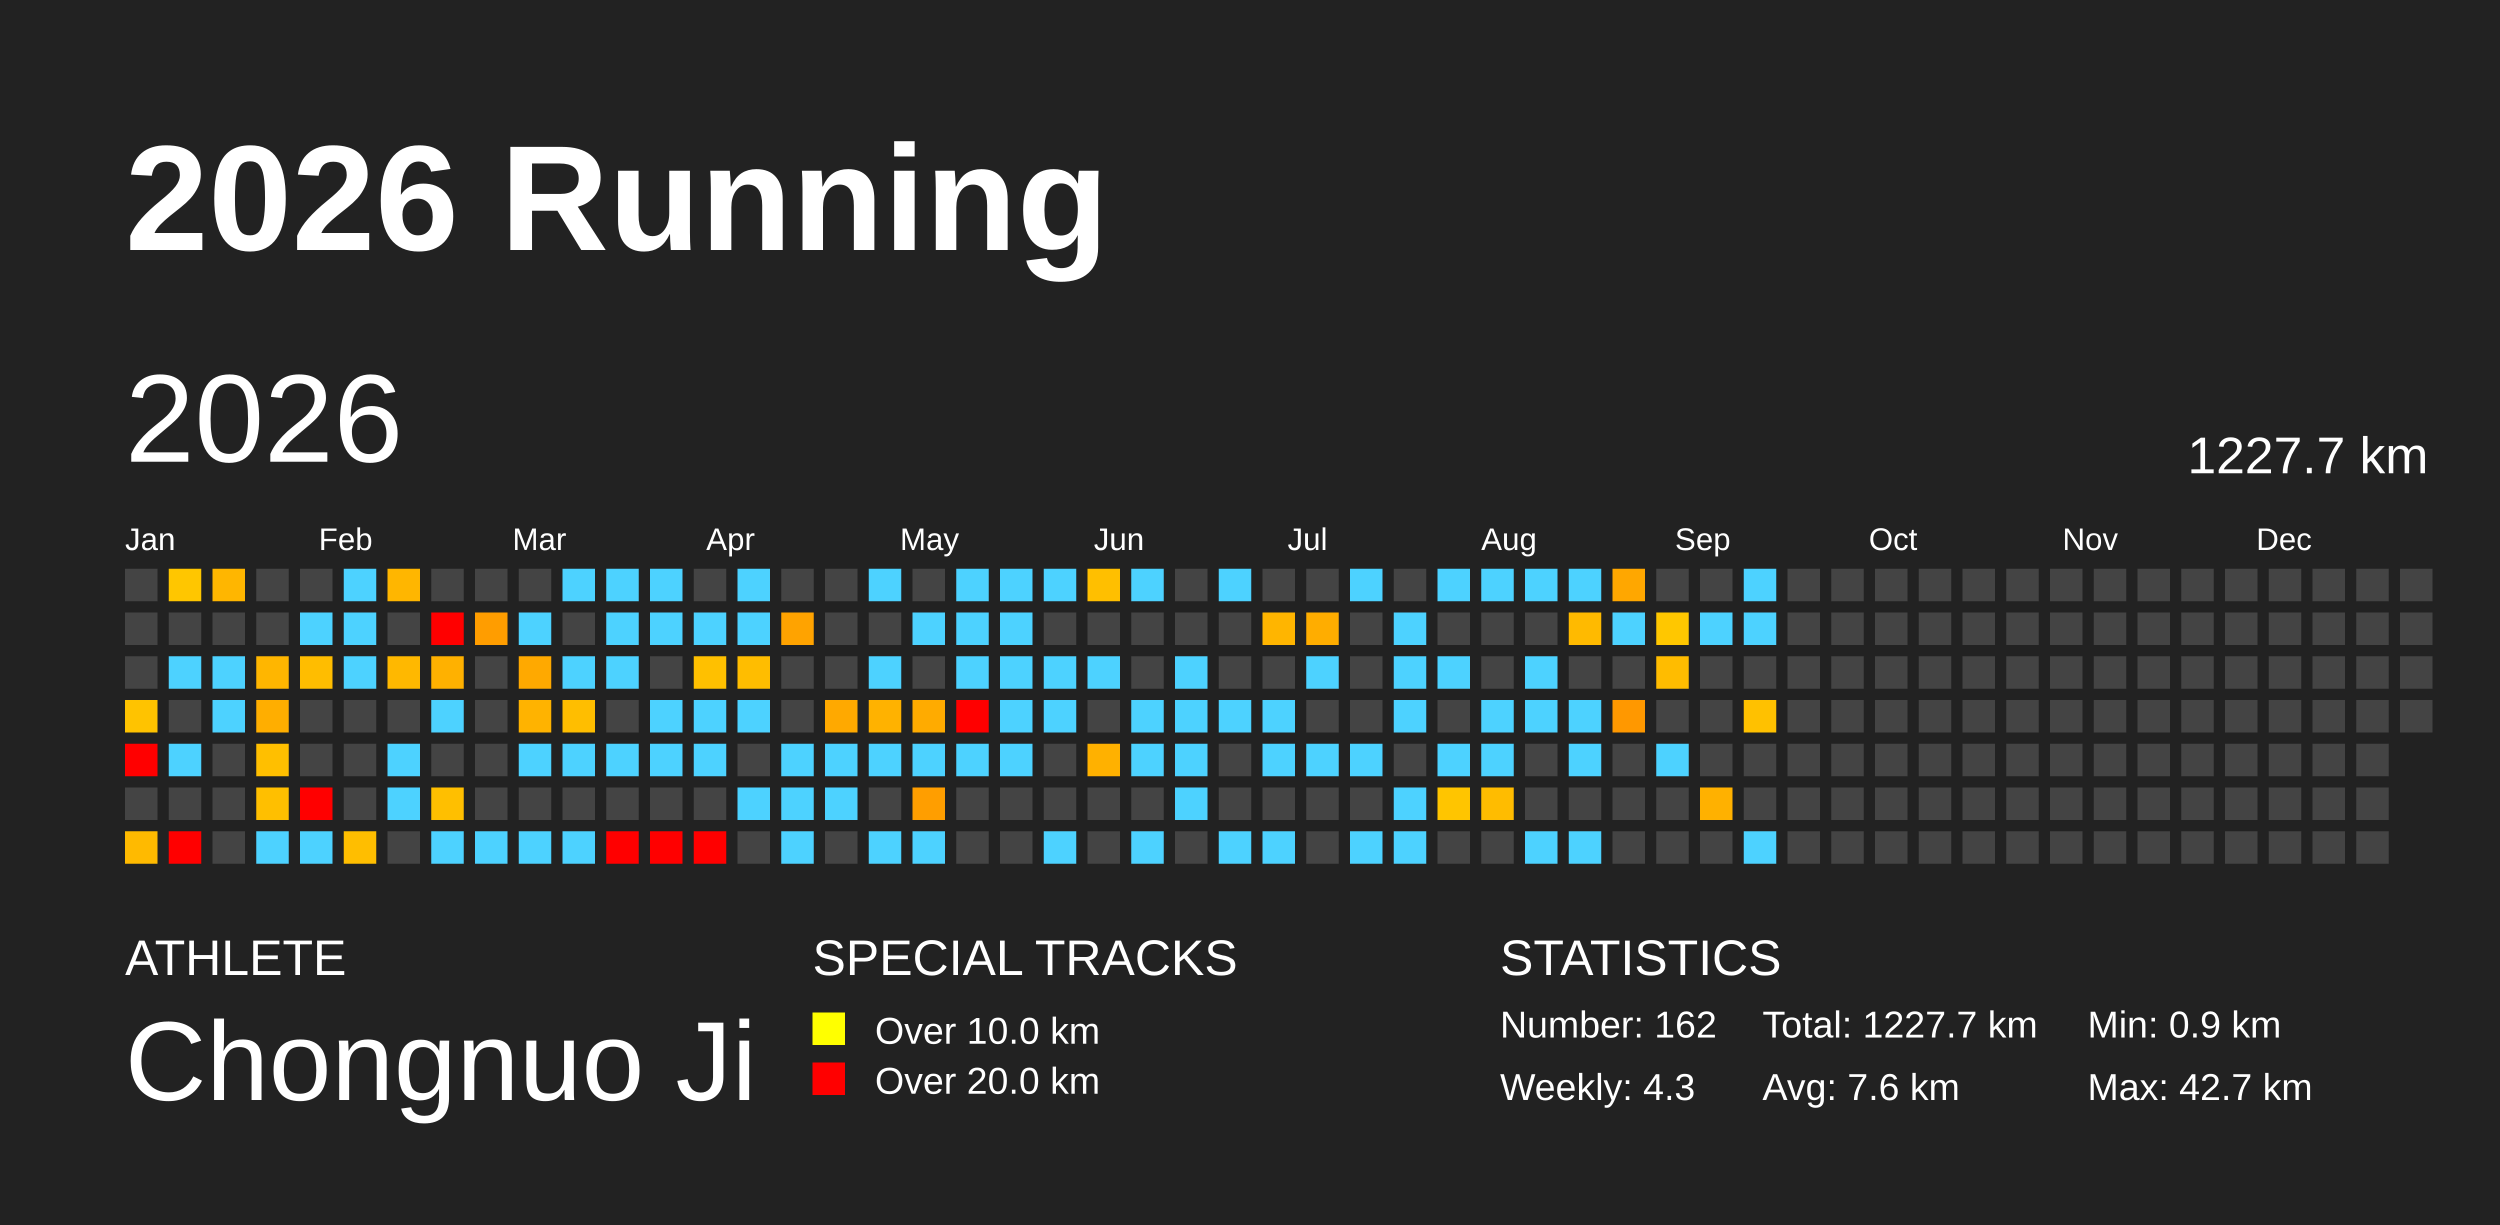
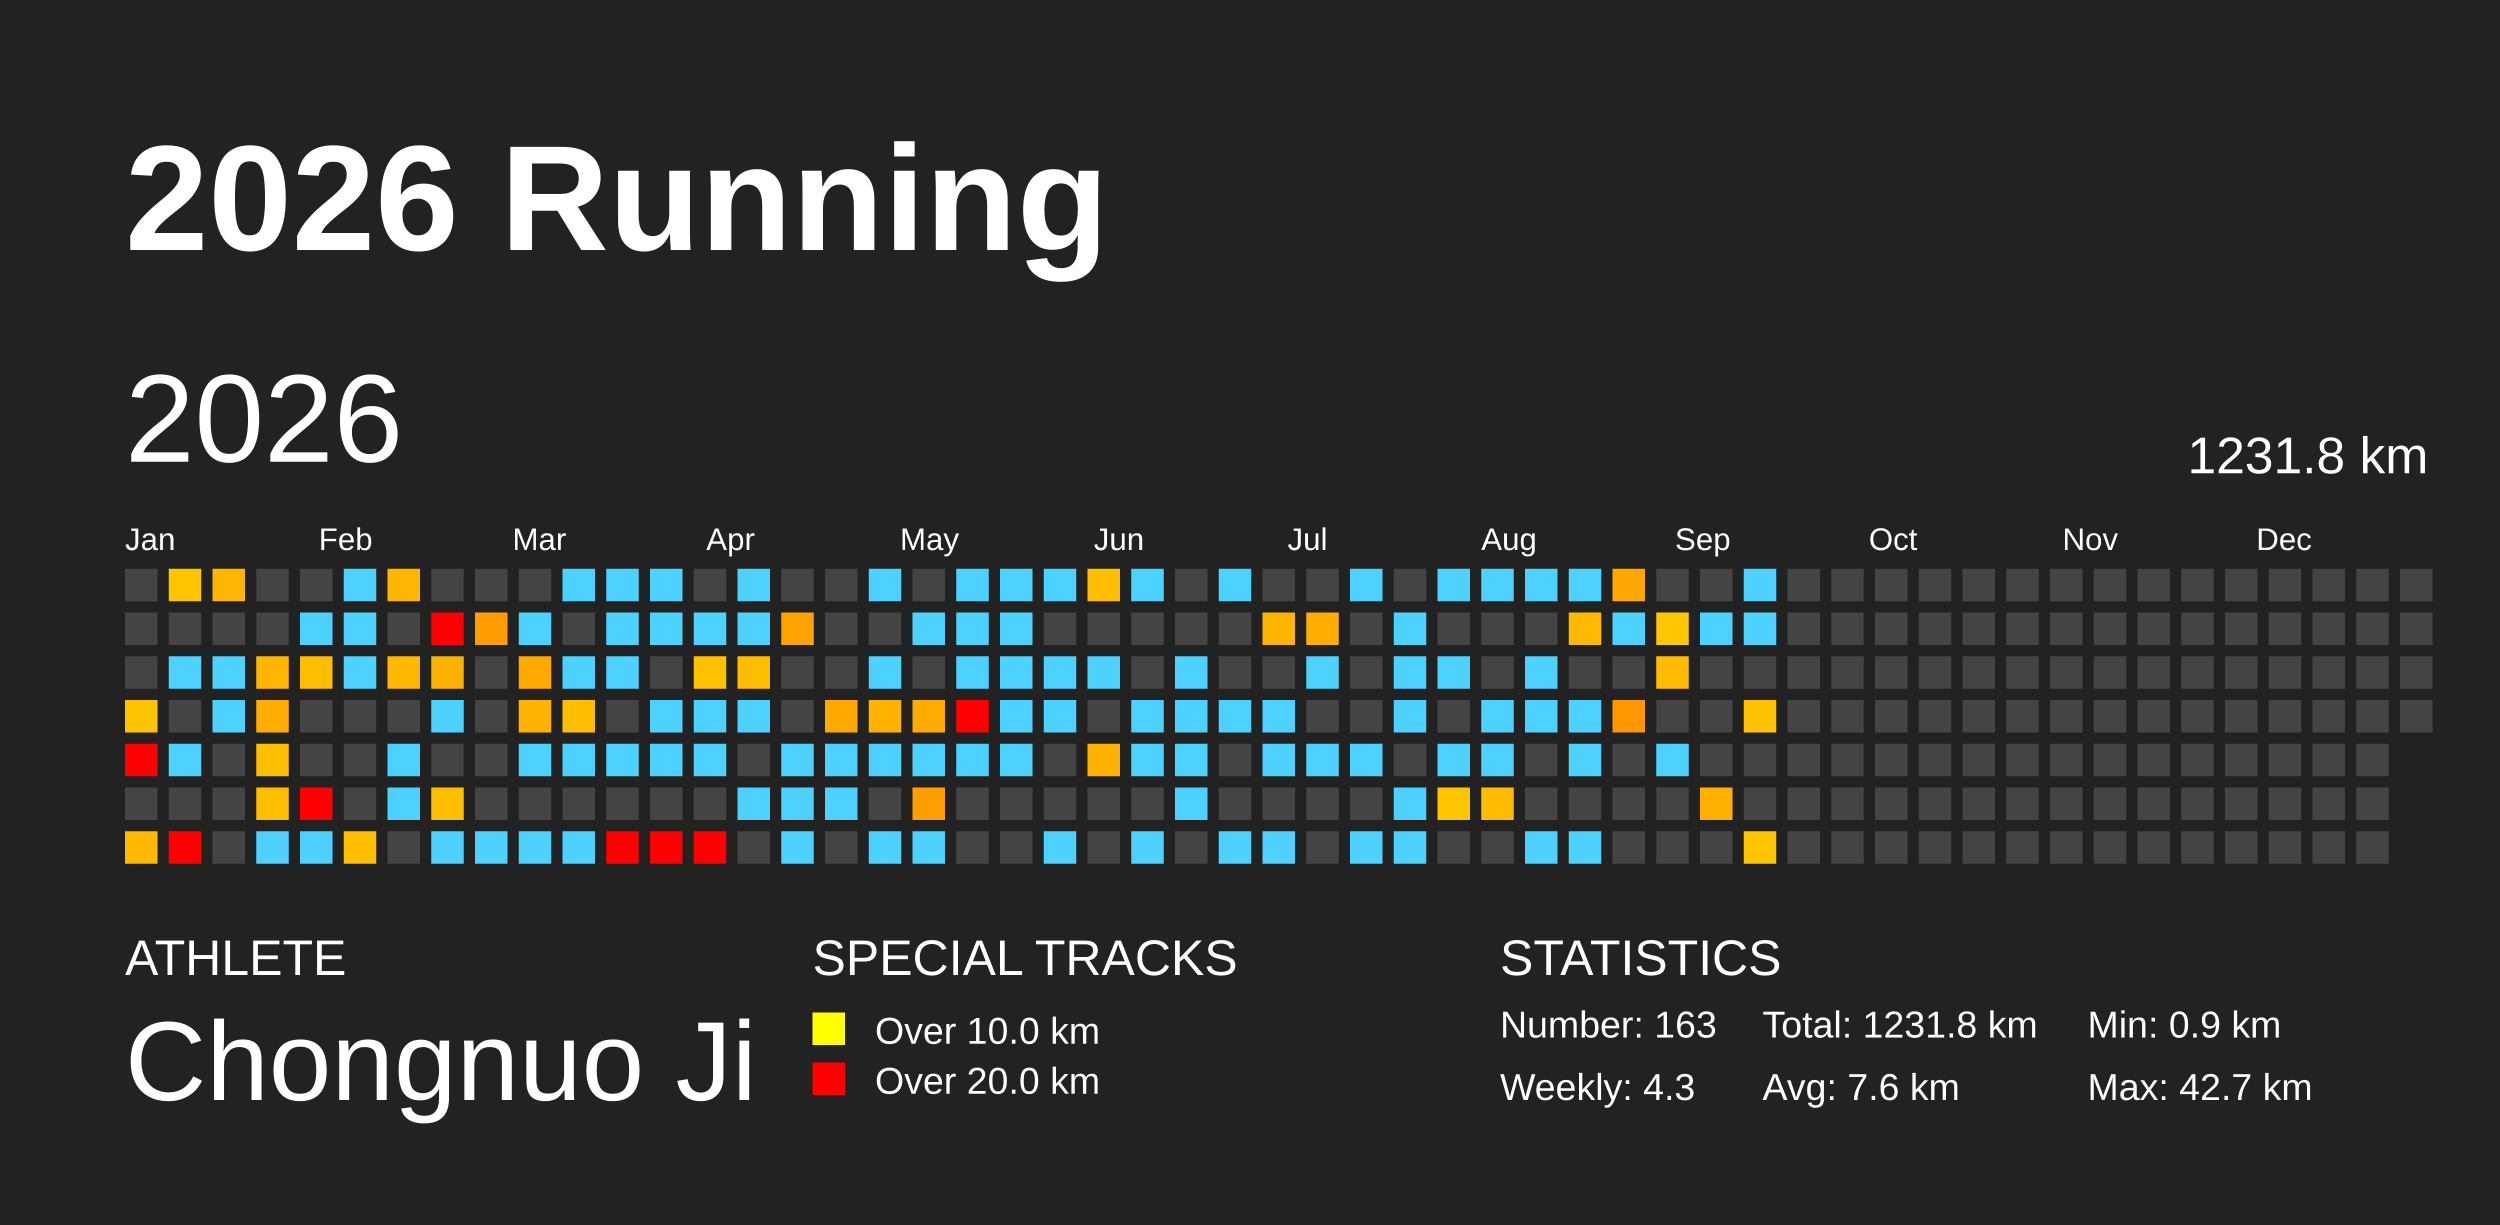
<svg xmlns="http://www.w3.org/2000/svg" baseProfile="full" height="98mm" version="1.1" viewBox="0,0,200,98" width="200mm">
  <defs />
  <rect fill="#222222" height="98" width="200" x="0" y="0" />
  <text fill="#FFFFFF" style="font-size:12px; font-family:Arial; font-weight:bold;" x="10" y="20">2026 Running</text>
  <text fill="#FFFFFF" style="font-size:4px; font-family:Arial" x="10" y="78">ATHLETE</text>
  <text fill="#FFFFFF" style="font-size:9px; font-family:Arial" x="10" y="88">Chongnuo Ji</text>
  <text fill="#FFFFFF" style="font-size:4px; font-family:Arial" x="65" y="78">SPECIAL TRACKS</text>
  <rect fill="yellow" height="2.6" width="2.6" x="65" y="81" />
  <text fill="#FFFFFF" style="font-size:3px; font-family:Arial" x="70" y="83.5">Over 10.0 km</text>
  <rect fill="red" height="2.6" width="2.6" x="65" y="85" />
  <text fill="#FFFFFF" style="font-size:3px; font-family:Arial" x="70" y="87.5">Over 20.0 km</text>
  <text fill="#FFFFFF" style="font-size:4px; font-family:Arial" x="120" y="78">STATISTICS</text>
-   <text fill="#FFFFFF" style="font-size:3px; font-family:Arial" x="120" y="83">Number: 162</text>
+   <text fill="#FFFFFF" style="font-size:3px; font-family:Arial" x="120" y="83">Number: 163</text>
  <text fill="#FFFFFF" style="font-size:3px; font-family:Arial" x="120" y="88">Weekly: 4.3</text>
-   <text fill="#FFFFFF" style="font-size:3px; font-family:Arial" x="141" y="83">Total: 1227.7 km</text>
+   <text fill="#FFFFFF" style="font-size:3px; font-family:Arial" x="141" y="83">Total: 1231.8 km</text>
  <text fill="#FFFFFF" style="font-size:3px; font-family:Arial" x="141" y="88">Avg: 7.6 km</text>
  <text fill="#FFFFFF" style="font-size:3px; font-family:Arial" x="167" y="83">Min: 0.9 km</text>
  <text fill="#FFFFFF" style="font-size:3px; font-family:Arial" x="167" y="88">Max: 42.7 km</text>
  <text dominant-baseline="hanging" fill="#FFFFFF" style="font-size:10.0px; font-family:Arial;" x="10" y="30">2026</text>
-   <text dominant-baseline="hanging" fill="#FFFFFF" style="font-size:4.125px; font-family:Arial;" x="175" y="35">1227.7 km</text>
+   <text dominant-baseline="hanging" fill="#FFFFFF" style="font-size:4.125px; font-family:Arial;" x="175" y="35">1231.8 km</text>
  <text fill="#FFFFFF" style="font-size:2.5px; font-family:Arial" x="10.0" y="44">Jan</text>
  <text fill="#FFFFFF" style="font-size:2.5px; font-family:Arial" x="25.5" y="44">Feb</text>
  <text fill="#FFFFFF" style="font-size:2.5px; font-family:Arial" x="41.0" y="44">Mar</text>
  <text fill="#FFFFFF" style="font-size:2.5px; font-family:Arial" x="56.5" y="44">Apr</text>
  <text fill="#FFFFFF" style="font-size:2.5px; font-family:Arial" x="72.0" y="44">May</text>
  <text fill="#FFFFFF" style="font-size:2.5px; font-family:Arial" x="87.5" y="44">Jun</text>
  <text fill="#FFFFFF" style="font-size:2.5px; font-family:Arial" x="103.0" y="44">Jul</text>
  <text fill="#FFFFFF" style="font-size:2.5px; font-family:Arial" x="118.5" y="44">Aug</text>
  <text fill="#FFFFFF" style="font-size:2.5px; font-family:Arial" x="134.0" y="44">Sep</text>
  <text fill="#FFFFFF" style="font-size:2.5px; font-family:Arial" x="149.5" y="44">Oct</text>
  <text fill="#FFFFFF" style="font-size:2.5px; font-family:Arial" x="165.0" y="44">Nov</text>
  <text fill="#FFFFFF" style="font-size:2.5px; font-family:Arial" x="180.5" y="44">Dec</text>
  <rect fill="#444444" height="2.6" width="2.6" x="10.0" y="45.5" />
  <rect fill="#444444" height="2.6" width="2.6" x="10.0" y="49.0" />
  <rect fill="#444444" height="2.6" width="2.6" x="10.0" y="52.5" />
  <rect fill="#ffc300" height="2.6" width="2.6" x="10.0" y="56.0" />
  <rect fill="red" height="2.6" width="2.6" x="10.0" y="59.5" />
  <rect fill="#444444" height="2.6" width="2.6" x="10.0" y="63.0" />
  <rect fill="#ffba00" height="2.6" width="2.6" x="10.0" y="66.5" />
  <rect fill="#ffc600" height="2.6" width="2.6" x="13.5" y="45.5" />
  <rect fill="#444444" height="2.6" width="2.6" x="13.5" y="49.0" />
  <rect fill="#4dd2ff" height="2.6" width="2.6" x="13.5" y="52.5" />
  <rect fill="#444444" height="2.6" width="2.6" x="13.5" y="56.0" />
  <rect fill="#4dd2ff" height="2.6" width="2.6" x="13.5" y="59.5" />
  <rect fill="#444444" height="2.6" width="2.6" x="13.5" y="63.0" />
  <rect fill="red" height="2.6" width="2.6" x="13.5" y="66.5" />
  <rect fill="#ffb600" height="2.6" width="2.6" x="17.0" y="45.5" />
  <rect fill="#444444" height="2.6" width="2.6" x="17.0" y="49.0" />
  <rect fill="#4dd2ff" height="2.6" width="2.6" x="17.0" y="52.5" />
  <rect fill="#4dd2ff" height="2.6" width="2.6" x="17.0" y="56.0" />
  <rect fill="#444444" height="2.6" width="2.6" x="17.0" y="59.5" />
  <rect fill="#444444" height="2.6" width="2.6" x="17.0" y="63.0" />
  <rect fill="#444444" height="2.6" width="2.6" x="17.0" y="66.5" />
  <rect fill="#444444" height="2.6" width="2.6" x="20.5" y="45.5" />
  <rect fill="#444444" height="2.6" width="2.6" x="20.5" y="49.0" />
  <rect fill="#ffb600" height="2.6" width="2.6" x="20.5" y="52.5" />
  <rect fill="#ffae00" height="2.6" width="2.6" x="20.5" y="56.0" />
  <rect fill="#ffbf00" height="2.6" width="2.6" x="20.5" y="59.5" />
  <rect fill="#ffbf00" height="2.6" width="2.6" x="20.5" y="63.0" />
  <rect fill="#4dd2ff" height="2.6" width="2.6" x="20.5" y="66.5" />
  <rect fill="#444444" height="2.6" width="2.6" x="24.0" y="45.5" />
  <rect fill="#4dd2ff" height="2.6" width="2.6" x="24.0" y="49.0" />
  <rect fill="#ffbd00" height="2.6" width="2.6" x="24.0" y="52.5" />
  <rect fill="#444444" height="2.6" width="2.6" x="24.0" y="56.0" />
  <rect fill="#444444" height="2.6" width="2.6" x="24.0" y="59.5" />
  <rect fill="red" height="2.6" width="2.6" x="24.0" y="63.0" />
  <rect fill="#4dd2ff" height="2.6" width="2.6" x="24.0" y="66.5" />
  <rect fill="#4dd2ff" height="2.6" width="2.6" x="27.5" y="45.5" />
  <rect fill="#4dd2ff" height="2.6" width="2.6" x="27.5" y="49.0" />
  <rect fill="#4dd2ff" height="2.6" width="2.6" x="27.5" y="52.5" />
  <rect fill="#444444" height="2.6" width="2.6" x="27.5" y="56.0" />
  <rect fill="#444444" height="2.6" width="2.6" x="27.5" y="59.5" />
  <rect fill="#444444" height="2.6" width="2.6" x="27.5" y="63.0" />
  <rect fill="#ffbe00" height="2.6" width="2.6" x="27.5" y="66.5" />
  <rect fill="#ffb600" height="2.6" width="2.6" x="31.0" y="45.5" />
  <rect fill="#444444" height="2.6" width="2.6" x="31.0" y="49.0" />
  <rect fill="#ffb800" height="2.6" width="2.6" x="31.0" y="52.5" />
  <rect fill="#444444" height="2.6" width="2.6" x="31.0" y="56.0" />
  <rect fill="#4dd2ff" height="2.6" width="2.6" x="31.0" y="59.5" />
  <rect fill="#4dd2ff" height="2.6" width="2.6" x="31.0" y="63.0" />
  <rect fill="#444444" height="2.6" width="2.6" x="31.0" y="66.5" />
  <rect fill="#444444" height="2.6" width="2.6" x="34.5" y="45.5" />
  <rect fill="red" height="2.6" width="2.6" x="34.5" y="49.0" />
  <rect fill="#ffb100" height="2.6" width="2.6" x="34.5" y="52.5" />
  <rect fill="#4dd2ff" height="2.6" width="2.6" x="34.5" y="56.0" />
  <rect fill="#444444" height="2.6" width="2.6" x="34.5" y="59.5" />
  <rect fill="#ffbf00" height="2.6" width="2.6" x="34.5" y="63.0" />
  <rect fill="#4dd2ff" height="2.6" width="2.6" x="34.5" y="66.5" />
  <rect fill="#444444" height="2.6" width="2.6" x="38.0" y="45.5" />
  <rect fill="#ff9d00" height="2.6" width="2.6" x="38.0" y="49.0" />
  <rect fill="#444444" height="2.6" width="2.6" x="38.0" y="52.5" />
  <rect fill="#444444" height="2.6" width="2.6" x="38.0" y="56.0" />
  <rect fill="#444444" height="2.6" width="2.6" x="38.0" y="59.5" />
  <rect fill="#444444" height="2.6" width="2.6" x="38.0" y="63.0" />
  <rect fill="#4dd2ff" height="2.6" width="2.6" x="38.0" y="66.5" />
  <rect fill="#444444" height="2.6" width="2.6" x="41.5" y="45.5" />
  <rect fill="#4dd2ff" height="2.6" width="2.6" x="41.5" y="49.0" />
  <rect fill="#ffa900" height="2.6" width="2.6" x="41.5" y="52.5" />
  <rect fill="#ffb300" height="2.6" width="2.6" x="41.5" y="56.0" />
  <rect fill="#4dd2ff" height="2.6" width="2.6" x="41.5" y="59.5" />
  <rect fill="#444444" height="2.6" width="2.6" x="41.5" y="63.0" />
  <rect fill="#4dd2ff" height="2.6" width="2.6" x="41.5" y="66.5" />
  <rect fill="#4dd2ff" height="2.6" width="2.6" x="45.0" y="45.5" />
  <rect fill="#444444" height="2.6" width="2.6" x="45.0" y="49.0" />
  <rect fill="#4dd2ff" height="2.6" width="2.6" x="45.0" y="52.5" />
  <rect fill="#ffbe00" height="2.6" width="2.6" x="45.0" y="56.0" />
  <rect fill="#4dd2ff" height="2.6" width="2.6" x="45.0" y="59.5" />
  <rect fill="#444444" height="2.6" width="2.6" x="45.0" y="63.0" />
  <rect fill="#4dd2ff" height="2.6" width="2.6" x="45.0" y="66.5" />
  <rect fill="#4dd2ff" height="2.6" width="2.6" x="48.5" y="45.5" />
  <rect fill="#4dd2ff" height="2.6" width="2.6" x="48.5" y="49.0" />
  <rect fill="#4dd2ff" height="2.6" width="2.6" x="48.5" y="52.5" />
  <rect fill="#444444" height="2.6" width="2.6" x="48.5" y="56.0" />
  <rect fill="#4dd2ff" height="2.6" width="2.6" x="48.5" y="59.5" />
  <rect fill="#444444" height="2.6" width="2.6" x="48.5" y="63.0" />
  <rect fill="red" height="2.6" width="2.6" x="48.5" y="66.5" />
  <rect fill="#4dd2ff" height="2.6" width="2.6" x="52.0" y="45.5" />
  <rect fill="#4dd2ff" height="2.6" width="2.6" x="52.0" y="49.0" />
  <rect fill="#444444" height="2.6" width="2.6" x="52.0" y="52.5" />
  <rect fill="#4dd2ff" height="2.6" width="2.6" x="52.0" y="56.0" />
  <rect fill="#4dd2ff" height="2.6" width="2.6" x="52.0" y="59.5" />
  <rect fill="#444444" height="2.6" width="2.6" x="52.0" y="63.0" />
  <rect fill="red" height="2.6" width="2.6" x="52.0" y="66.5" />
  <rect fill="#444444" height="2.6" width="2.6" x="55.5" y="45.5" />
  <rect fill="#4dd2ff" height="2.6" width="2.6" x="55.5" y="49.0" />
  <rect fill="#ffc000" height="2.6" width="2.6" x="55.5" y="52.5" />
  <rect fill="#4dd2ff" height="2.6" width="2.6" x="55.5" y="56.0" />
  <rect fill="#4dd2ff" height="2.6" width="2.6" x="55.5" y="59.5" />
  <rect fill="#444444" height="2.6" width="2.6" x="55.5" y="63.0" />
  <rect fill="red" height="2.6" width="2.6" x="55.5" y="66.5" />
  <rect fill="#4dd2ff" height="2.6" width="2.6" x="59.0" y="45.5" />
  <rect fill="#4dd2ff" height="2.6" width="2.6" x="59.0" y="49.0" />
  <rect fill="#ffbd00" height="2.6" width="2.6" x="59.0" y="52.5" />
  <rect fill="#4dd2ff" height="2.6" width="2.6" x="59.0" y="56.0" />
  <rect fill="#444444" height="2.6" width="2.6" x="59.0" y="59.5" />
  <rect fill="#4dd2ff" height="2.6" width="2.6" x="59.0" y="63.0" />
  <rect fill="#444444" height="2.6" width="2.6" x="59.0" y="66.5" />
  <rect fill="#444444" height="2.6" width="2.6" x="62.5" y="45.5" />
  <rect fill="#ffa300" height="2.6" width="2.6" x="62.5" y="49.0" />
  <rect fill="#444444" height="2.6" width="2.6" x="62.5" y="52.5" />
  <rect fill="#444444" height="2.6" width="2.6" x="62.5" y="56.0" />
  <rect fill="#4dd2ff" height="2.6" width="2.6" x="62.5" y="59.5" />
  <rect fill="#4dd2ff" height="2.6" width="2.6" x="62.5" y="63.0" />
  <rect fill="#4dd2ff" height="2.6" width="2.6" x="62.5" y="66.5" />
  <rect fill="#444444" height="2.6" width="2.6" x="66.0" y="45.5" />
  <rect fill="#444444" height="2.6" width="2.6" x="66.0" y="49.0" />
  <rect fill="#444444" height="2.6" width="2.6" x="66.0" y="52.5" />
  <rect fill="#ffa900" height="2.6" width="2.6" x="66.0" y="56.0" />
  <rect fill="#4dd2ff" height="2.6" width="2.6" x="66.0" y="59.5" />
  <rect fill="#4dd2ff" height="2.6" width="2.6" x="66.0" y="63.0" />
  <rect fill="#444444" height="2.6" width="2.6" x="66.0" y="66.5" />
  <rect fill="#4dd2ff" height="2.6" width="2.6" x="69.5" y="45.5" />
  <rect fill="#444444" height="2.6" width="2.6" x="69.5" y="49.0" />
  <rect fill="#4dd2ff" height="2.6" width="2.6" x="69.5" y="52.5" />
  <rect fill="#ffb200" height="2.6" width="2.6" x="69.5" y="56.0" />
  <rect fill="#4dd2ff" height="2.6" width="2.6" x="69.5" y="59.5" />
  <rect fill="#444444" height="2.6" width="2.6" x="69.5" y="63.0" />
  <rect fill="#4dd2ff" height="2.6" width="2.6" x="69.5" y="66.5" />
  <rect fill="#444444" height="2.6" width="2.6" x="73.0" y="45.5" />
  <rect fill="#4dd2ff" height="2.6" width="2.6" x="73.0" y="49.0" />
  <rect fill="#444444" height="2.6" width="2.6" x="73.0" y="52.5" />
  <rect fill="#ffab00" height="2.6" width="2.6" x="73.0" y="56.0" />
  <rect fill="#4dd2ff" height="2.6" width="2.6" x="73.0" y="59.5" />
  <rect fill="#ff9e00" height="2.6" width="2.6" x="73.0" y="63.0" />
  <rect fill="#4dd2ff" height="2.6" width="2.6" x="73.0" y="66.5" />
  <rect fill="#4dd2ff" height="2.6" width="2.6" x="76.5" y="45.5" />
  <rect fill="#4dd2ff" height="2.6" width="2.6" x="76.5" y="49.0" />
  <rect fill="#4dd2ff" height="2.6" width="2.6" x="76.5" y="52.5" />
  <rect fill="red" height="2.6" width="2.6" x="76.5" y="56.0" />
  <rect fill="#4dd2ff" height="2.6" width="2.6" x="76.5" y="59.5" />
  <rect fill="#444444" height="2.6" width="2.6" x="76.5" y="63.0" />
  <rect fill="#444444" height="2.6" width="2.6" x="76.5" y="66.5" />
  <rect fill="#4dd2ff" height="2.6" width="2.6" x="80.0" y="45.5" />
  <rect fill="#4dd2ff" height="2.6" width="2.6" x="80.0" y="49.0" />
  <rect fill="#4dd2ff" height="2.6" width="2.6" x="80.0" y="52.5" />
  <rect fill="#4dd2ff" height="2.6" width="2.6" x="80.0" y="56.0" />
  <rect fill="#4dd2ff" height="2.6" width="2.6" x="80.0" y="59.5" />
  <rect fill="#444444" height="2.6" width="2.6" x="80.0" y="63.0" />
  <rect fill="#444444" height="2.6" width="2.6" x="80.0" y="66.5" />
  <rect fill="#4dd2ff" height="2.6" width="2.6" x="83.5" y="45.5" />
  <rect fill="#444444" height="2.6" width="2.6" x="83.5" y="49.0" />
  <rect fill="#4dd2ff" height="2.6" width="2.6" x="83.5" y="52.5" />
  <rect fill="#4dd2ff" height="2.6" width="2.6" x="83.5" y="56.0" />
  <rect fill="#444444" height="2.6" width="2.6" x="83.5" y="59.5" />
  <rect fill="#444444" height="2.6" width="2.6" x="83.5" y="63.0" />
  <rect fill="#4dd2ff" height="2.6" width="2.6" x="83.5" y="66.5" />
  <rect fill="#ffbf00" height="2.6" width="2.6" x="87.0" y="45.5" />
  <rect fill="#444444" height="2.6" width="2.6" x="87.0" y="49.0" />
  <rect fill="#4dd2ff" height="2.6" width="2.6" x="87.0" y="52.5" />
  <rect fill="#444444" height="2.6" width="2.6" x="87.0" y="56.0" />
  <rect fill="#ffb100" height="2.6" width="2.6" x="87.0" y="59.5" />
  <rect fill="#444444" height="2.6" width="2.6" x="87.0" y="63.0" />
  <rect fill="#444444" height="2.6" width="2.6" x="87.0" y="66.5" />
  <rect fill="#4dd2ff" height="2.6" width="2.6" x="90.5" y="45.5" />
  <rect fill="#444444" height="2.6" width="2.6" x="90.5" y="49.0" />
  <rect fill="#444444" height="2.6" width="2.6" x="90.5" y="52.5" />
  <rect fill="#4dd2ff" height="2.6" width="2.6" x="90.5" y="56.0" />
  <rect fill="#4dd2ff" height="2.6" width="2.6" x="90.5" y="59.5" />
  <rect fill="#444444" height="2.6" width="2.6" x="90.5" y="63.0" />
  <rect fill="#4dd2ff" height="2.6" width="2.6" x="90.5" y="66.5" />
  <rect fill="#444444" height="2.6" width="2.6" x="94.0" y="45.5" />
  <rect fill="#444444" height="2.6" width="2.6" x="94.0" y="49.0" />
  <rect fill="#4dd2ff" height="2.6" width="2.6" x="94.0" y="52.5" />
  <rect fill="#4dd2ff" height="2.6" width="2.6" x="94.0" y="56.0" />
  <rect fill="#4dd2ff" height="2.6" width="2.6" x="94.0" y="59.5" />
  <rect fill="#4dd2ff" height="2.6" width="2.6" x="94.0" y="63.0" />
  <rect fill="#444444" height="2.6" width="2.6" x="94.0" y="66.5" />
  <rect fill="#4dd2ff" height="2.6" width="2.6" x="97.5" y="45.5" />
  <rect fill="#444444" height="2.6" width="2.6" x="97.5" y="49.0" />
  <rect fill="#444444" height="2.6" width="2.6" x="97.5" y="52.5" />
  <rect fill="#4dd2ff" height="2.6" width="2.6" x="97.5" y="56.0" />
  <rect fill="#444444" height="2.6" width="2.6" x="97.5" y="59.5" />
  <rect fill="#444444" height="2.6" width="2.6" x="97.5" y="63.0" />
  <rect fill="#4dd2ff" height="2.6" width="2.6" x="97.5" y="66.5" />
  <rect fill="#444444" height="2.6" width="2.6" x="101.0" y="45.5" />
  <rect fill="#ffb500" height="2.6" width="2.6" x="101.0" y="49.0" />
  <rect fill="#444444" height="2.6" width="2.6" x="101.0" y="52.5" />
  <rect fill="#4dd2ff" height="2.6" width="2.6" x="101.0" y="56.0" />
  <rect fill="#4dd2ff" height="2.6" width="2.6" x="101.0" y="59.5" />
  <rect fill="#444444" height="2.6" width="2.6" x="101.0" y="63.0" />
  <rect fill="#4dd2ff" height="2.6" width="2.6" x="101.0" y="66.5" />
  <rect fill="#444444" height="2.6" width="2.6" x="104.5" y="45.5" />
  <rect fill="#ffad00" height="2.6" width="2.6" x="104.5" y="49.0" />
  <rect fill="#4dd2ff" height="2.6" width="2.6" x="104.5" y="52.5" />
  <rect fill="#444444" height="2.6" width="2.6" x="104.5" y="56.0" />
  <rect fill="#4dd2ff" height="2.6" width="2.6" x="104.5" y="59.5" />
  <rect fill="#444444" height="2.6" width="2.6" x="104.5" y="63.0" />
  <rect fill="#444444" height="2.6" width="2.6" x="104.5" y="66.5" />
  <rect fill="#4dd2ff" height="2.6" width="2.6" x="108.0" y="45.5" />
  <rect fill="#444444" height="2.6" width="2.6" x="108.0" y="49.0" />
  <rect fill="#444444" height="2.6" width="2.6" x="108.0" y="52.5" />
  <rect fill="#444444" height="2.6" width="2.6" x="108.0" y="56.0" />
  <rect fill="#4dd2ff" height="2.6" width="2.6" x="108.0" y="59.5" />
  <rect fill="#444444" height="2.6" width="2.6" x="108.0" y="63.0" />
  <rect fill="#4dd2ff" height="2.6" width="2.6" x="108.0" y="66.5" />
  <rect fill="#444444" height="2.6" width="2.6" x="111.5" y="45.5" />
  <rect fill="#4dd2ff" height="2.6" width="2.6" x="111.5" y="49.0" />
  <rect fill="#4dd2ff" height="2.6" width="2.6" x="111.5" y="52.5" />
  <rect fill="#4dd2ff" height="2.6" width="2.6" x="111.5" y="56.0" />
  <rect fill="#444444" height="2.6" width="2.6" x="111.5" y="59.5" />
  <rect fill="#4dd2ff" height="2.6" width="2.6" x="111.5" y="63.0" />
  <rect fill="#4dd2ff" height="2.6" width="2.6" x="111.5" y="66.5" />
  <rect fill="#4dd2ff" height="2.6" width="2.6" x="115.0" y="45.5" />
  <rect fill="#444444" height="2.6" width="2.6" x="115.0" y="49.0" />
  <rect fill="#4dd2ff" height="2.6" width="2.6" x="115.0" y="52.5" />
  <rect fill="#444444" height="2.6" width="2.6" x="115.0" y="56.0" />
  <rect fill="#4dd2ff" height="2.6" width="2.6" x="115.0" y="59.5" />
  <rect fill="#ffc500" height="2.6" width="2.6" x="115.0" y="63.0" />
  <rect fill="#444444" height="2.6" width="2.6" x="115.0" y="66.5" />
  <rect fill="#4dd2ff" height="2.6" width="2.6" x="118.5" y="45.5" />
  <rect fill="#444444" height="2.6" width="2.6" x="118.5" y="49.0" />
  <rect fill="#444444" height="2.6" width="2.6" x="118.5" y="52.5" />
  <rect fill="#4dd2ff" height="2.6" width="2.6" x="118.5" y="56.0" />
  <rect fill="#4dd2ff" height="2.6" width="2.6" x="118.5" y="59.5" />
  <rect fill="#ffbc00" height="2.6" width="2.6" x="118.5" y="63.0" />
  <rect fill="#444444" height="2.6" width="2.6" x="118.5" y="66.5" />
  <rect fill="#4dd2ff" height="2.6" width="2.6" x="122.0" y="45.5" />
  <rect fill="#444444" height="2.6" width="2.6" x="122.0" y="49.0" />
  <rect fill="#4dd2ff" height="2.6" width="2.6" x="122.0" y="52.5" />
  <rect fill="#4dd2ff" height="2.6" width="2.6" x="122.0" y="56.0" />
  <rect fill="#444444" height="2.6" width="2.6" x="122.0" y="59.5" />
  <rect fill="#444444" height="2.6" width="2.6" x="122.0" y="63.0" />
  <rect fill="#4dd2ff" height="2.6" width="2.6" x="122.0" y="66.5" />
  <rect fill="#4dd2ff" height="2.6" width="2.6" x="125.5" y="45.5" />
  <rect fill="#ffba00" height="2.6" width="2.6" x="125.5" y="49.0" />
  <rect fill="#444444" height="2.6" width="2.6" x="125.5" y="52.5" />
  <rect fill="#4dd2ff" height="2.6" width="2.6" x="125.5" y="56.0" />
  <rect fill="#4dd2ff" height="2.6" width="2.6" x="125.5" y="59.5" />
  <rect fill="#444444" height="2.6" width="2.6" x="125.5" y="63.0" />
  <rect fill="#4dd2ff" height="2.6" width="2.6" x="125.5" y="66.5" />
  <rect fill="#ffa700" height="2.6" width="2.6" x="129.0" y="45.5" />
  <rect fill="#4dd2ff" height="2.6" width="2.6" x="129.0" y="49.0" />
  <rect fill="#444444" height="2.6" width="2.6" x="129.0" y="52.5" />
  <rect fill="#ff9800" height="2.6" width="2.6" x="129.0" y="56.0" />
  <rect fill="#444444" height="2.6" width="2.6" x="129.0" y="59.5" />
  <rect fill="#444444" height="2.6" width="2.6" x="129.0" y="63.0" />
  <rect fill="#444444" height="2.6" width="2.6" x="129.0" y="66.5" />
  <rect fill="#444444" height="2.6" width="2.6" x="132.5" y="45.5" />
  <rect fill="#ffc700" height="2.6" width="2.6" x="132.5" y="49.0" />
  <rect fill="#ffbc00" height="2.6" width="2.6" x="132.5" y="52.5" />
  <rect fill="#444444" height="2.6" width="2.6" x="132.5" y="56.0" />
  <rect fill="#4dd2ff" height="2.6" width="2.6" x="132.5" y="59.5" />
  <rect fill="#444444" height="2.6" width="2.6" x="132.5" y="63.0" />
  <rect fill="#444444" height="2.6" width="2.6" x="132.5" y="66.5" />
  <rect fill="#444444" height="2.6" width="2.6" x="136.0" y="45.5" />
  <rect fill="#4dd2ff" height="2.6" width="2.6" x="136.0" y="49.0" />
  <rect fill="#444444" height="2.6" width="2.6" x="136.0" y="52.5" />
  <rect fill="#444444" height="2.6" width="2.6" x="136.0" y="56.0" />
  <rect fill="#444444" height="2.6" width="2.6" x="136.0" y="59.5" />
  <rect fill="#ffb100" height="2.6" width="2.6" x="136.0" y="63.0" />
  <rect fill="#444444" height="2.6" width="2.6" x="136.0" y="66.5" />
  <rect fill="#4dd2ff" height="2.6" width="2.6" x="139.5" y="45.5" />
  <rect fill="#4dd2ff" height="2.6" width="2.6" x="139.5" y="49.0" />
  <rect fill="#444444" height="2.6" width="2.6" x="139.5" y="52.5" />
  <rect fill="#ffc100" height="2.6" width="2.6" x="139.5" y="56.0" />
  <rect fill="#444444" height="2.6" width="2.6" x="139.5" y="59.5" />
  <rect fill="#444444" height="2.6" width="2.6" x="139.5" y="63.0" />
-   <rect fill="#4dd2ff" height="2.6" width="2.6" x="139.5" y="66.5" />
+   <rect fill="#ffc500" height="2.6" width="2.6" x="139.5" y="66.5" />
  <rect fill="#444444" height="2.6" width="2.6" x="143.0" y="45.5" />
  <rect fill="#444444" height="2.6" width="2.6" x="143.0" y="49.0" />
  <rect fill="#444444" height="2.6" width="2.6" x="143.0" y="52.5" />
  <rect fill="#444444" height="2.6" width="2.6" x="143.0" y="56.0" />
  <rect fill="#444444" height="2.6" width="2.6" x="143.0" y="59.5" />
  <rect fill="#444444" height="2.6" width="2.6" x="143.0" y="63.0" />
  <rect fill="#444444" height="2.6" width="2.6" x="143.0" y="66.5" />
  <rect fill="#444444" height="2.6" width="2.6" x="146.5" y="45.5" />
  <rect fill="#444444" height="2.6" width="2.6" x="146.5" y="49.0" />
  <rect fill="#444444" height="2.6" width="2.6" x="146.5" y="52.5" />
  <rect fill="#444444" height="2.6" width="2.6" x="146.5" y="56.0" />
  <rect fill="#444444" height="2.6" width="2.6" x="146.5" y="59.5" />
  <rect fill="#444444" height="2.6" width="2.6" x="146.5" y="63.0" />
  <rect fill="#444444" height="2.6" width="2.6" x="146.5" y="66.5" />
  <rect fill="#444444" height="2.6" width="2.6" x="150.0" y="45.5" />
  <rect fill="#444444" height="2.6" width="2.6" x="150.0" y="49.0" />
  <rect fill="#444444" height="2.6" width="2.6" x="150.0" y="52.5" />
  <rect fill="#444444" height="2.6" width="2.6" x="150.0" y="56.0" />
  <rect fill="#444444" height="2.6" width="2.6" x="150.0" y="59.5" />
  <rect fill="#444444" height="2.6" width="2.6" x="150.0" y="63.0" />
  <rect fill="#444444" height="2.6" width="2.6" x="150.0" y="66.5" />
  <rect fill="#444444" height="2.6" width="2.6" x="153.5" y="45.5" />
  <rect fill="#444444" height="2.6" width="2.6" x="153.5" y="49.0" />
  <rect fill="#444444" height="2.6" width="2.6" x="153.5" y="52.5" />
  <rect fill="#444444" height="2.6" width="2.6" x="153.5" y="56.0" />
  <rect fill="#444444" height="2.6" width="2.6" x="153.5" y="59.5" />
  <rect fill="#444444" height="2.6" width="2.6" x="153.5" y="63.0" />
  <rect fill="#444444" height="2.6" width="2.6" x="153.5" y="66.5" />
  <rect fill="#444444" height="2.6" width="2.6" x="157.0" y="45.5" />
  <rect fill="#444444" height="2.6" width="2.6" x="157.0" y="49.0" />
  <rect fill="#444444" height="2.6" width="2.6" x="157.0" y="52.5" />
  <rect fill="#444444" height="2.6" width="2.6" x="157.0" y="56.0" />
  <rect fill="#444444" height="2.6" width="2.6" x="157.0" y="59.5" />
  <rect fill="#444444" height="2.6" width="2.6" x="157.0" y="63.0" />
  <rect fill="#444444" height="2.6" width="2.6" x="157.0" y="66.5" />
  <rect fill="#444444" height="2.6" width="2.6" x="160.5" y="45.5" />
  <rect fill="#444444" height="2.6" width="2.6" x="160.5" y="49.0" />
  <rect fill="#444444" height="2.6" width="2.6" x="160.5" y="52.5" />
  <rect fill="#444444" height="2.6" width="2.6" x="160.5" y="56.0" />
  <rect fill="#444444" height="2.6" width="2.6" x="160.5" y="59.5" />
  <rect fill="#444444" height="2.6" width="2.6" x="160.5" y="63.0" />
  <rect fill="#444444" height="2.6" width="2.6" x="160.5" y="66.5" />
  <rect fill="#444444" height="2.6" width="2.6" x="164.0" y="45.5" />
  <rect fill="#444444" height="2.6" width="2.6" x="164.0" y="49.0" />
  <rect fill="#444444" height="2.6" width="2.6" x="164.0" y="52.5" />
  <rect fill="#444444" height="2.6" width="2.6" x="164.0" y="56.0" />
  <rect fill="#444444" height="2.6" width="2.6" x="164.0" y="59.5" />
  <rect fill="#444444" height="2.6" width="2.6" x="164.0" y="63.0" />
  <rect fill="#444444" height="2.6" width="2.6" x="164.0" y="66.5" />
  <rect fill="#444444" height="2.6" width="2.6" x="167.5" y="45.5" />
  <rect fill="#444444" height="2.6" width="2.6" x="167.5" y="49.0" />
  <rect fill="#444444" height="2.6" width="2.6" x="167.5" y="52.5" />
  <rect fill="#444444" height="2.6" width="2.6" x="167.5" y="56.0" />
  <rect fill="#444444" height="2.6" width="2.6" x="167.5" y="59.5" />
  <rect fill="#444444" height="2.6" width="2.6" x="167.5" y="63.0" />
  <rect fill="#444444" height="2.6" width="2.6" x="167.5" y="66.5" />
  <rect fill="#444444" height="2.6" width="2.6" x="171.0" y="45.5" />
  <rect fill="#444444" height="2.6" width="2.6" x="171.0" y="49.0" />
  <rect fill="#444444" height="2.6" width="2.6" x="171.0" y="52.5" />
  <rect fill="#444444" height="2.6" width="2.6" x="171.0" y="56.0" />
  <rect fill="#444444" height="2.6" width="2.6" x="171.0" y="59.5" />
  <rect fill="#444444" height="2.6" width="2.6" x="171.0" y="63.0" />
  <rect fill="#444444" height="2.6" width="2.6" x="171.0" y="66.5" />
  <rect fill="#444444" height="2.6" width="2.6" x="174.5" y="45.5" />
  <rect fill="#444444" height="2.6" width="2.6" x="174.5" y="49.0" />
  <rect fill="#444444" height="2.6" width="2.6" x="174.5" y="52.5" />
  <rect fill="#444444" height="2.6" width="2.6" x="174.5" y="56.0" />
  <rect fill="#444444" height="2.6" width="2.6" x="174.5" y="59.5" />
  <rect fill="#444444" height="2.6" width="2.6" x="174.5" y="63.0" />
  <rect fill="#444444" height="2.6" width="2.6" x="174.5" y="66.5" />
  <rect fill="#444444" height="2.6" width="2.6" x="178.0" y="45.5" />
  <rect fill="#444444" height="2.6" width="2.6" x="178.0" y="49.0" />
  <rect fill="#444444" height="2.6" width="2.6" x="178.0" y="52.5" />
  <rect fill="#444444" height="2.6" width="2.6" x="178.0" y="56.0" />
  <rect fill="#444444" height="2.6" width="2.6" x="178.0" y="59.5" />
  <rect fill="#444444" height="2.6" width="2.6" x="178.0" y="63.0" />
  <rect fill="#444444" height="2.6" width="2.6" x="178.0" y="66.5" />
  <rect fill="#444444" height="2.6" width="2.6" x="181.5" y="45.5" />
  <rect fill="#444444" height="2.6" width="2.6" x="181.5" y="49.0" />
  <rect fill="#444444" height="2.6" width="2.6" x="181.5" y="52.5" />
  <rect fill="#444444" height="2.6" width="2.6" x="181.5" y="56.0" />
  <rect fill="#444444" height="2.6" width="2.6" x="181.5" y="59.5" />
  <rect fill="#444444" height="2.6" width="2.6" x="181.5" y="63.0" />
  <rect fill="#444444" height="2.6" width="2.6" x="181.5" y="66.5" />
  <rect fill="#444444" height="2.6" width="2.6" x="185.0" y="45.5" />
  <rect fill="#444444" height="2.6" width="2.6" x="185.0" y="49.0" />
  <rect fill="#444444" height="2.6" width="2.6" x="185.0" y="52.5" />
  <rect fill="#444444" height="2.6" width="2.6" x="185.0" y="56.0" />
  <rect fill="#444444" height="2.6" width="2.6" x="185.0" y="59.5" />
  <rect fill="#444444" height="2.6" width="2.6" x="185.0" y="63.0" />
  <rect fill="#444444" height="2.6" width="2.6" x="185.0" y="66.5" />
  <rect fill="#444444" height="2.6" width="2.6" x="188.5" y="45.5" />
  <rect fill="#444444" height="2.6" width="2.6" x="188.5" y="49.0" />
  <rect fill="#444444" height="2.6" width="2.6" x="188.5" y="52.5" />
  <rect fill="#444444" height="2.6" width="2.6" x="188.5" y="56.0" />
  <rect fill="#444444" height="2.6" width="2.6" x="188.5" y="59.5" />
  <rect fill="#444444" height="2.6" width="2.6" x="188.5" y="63.0" />
  <rect fill="#444444" height="2.6" width="2.6" x="188.5" y="66.5" />
  <rect fill="#444444" height="2.6" width="2.6" x="192.0" y="45.5" />
  <rect fill="#444444" height="2.6" width="2.6" x="192.0" y="49.0" />
  <rect fill="#444444" height="2.6" width="2.6" x="192.0" y="52.5" />
  <rect fill="#444444" height="2.6" width="2.6" x="192.0" y="56.0" />
</svg>
